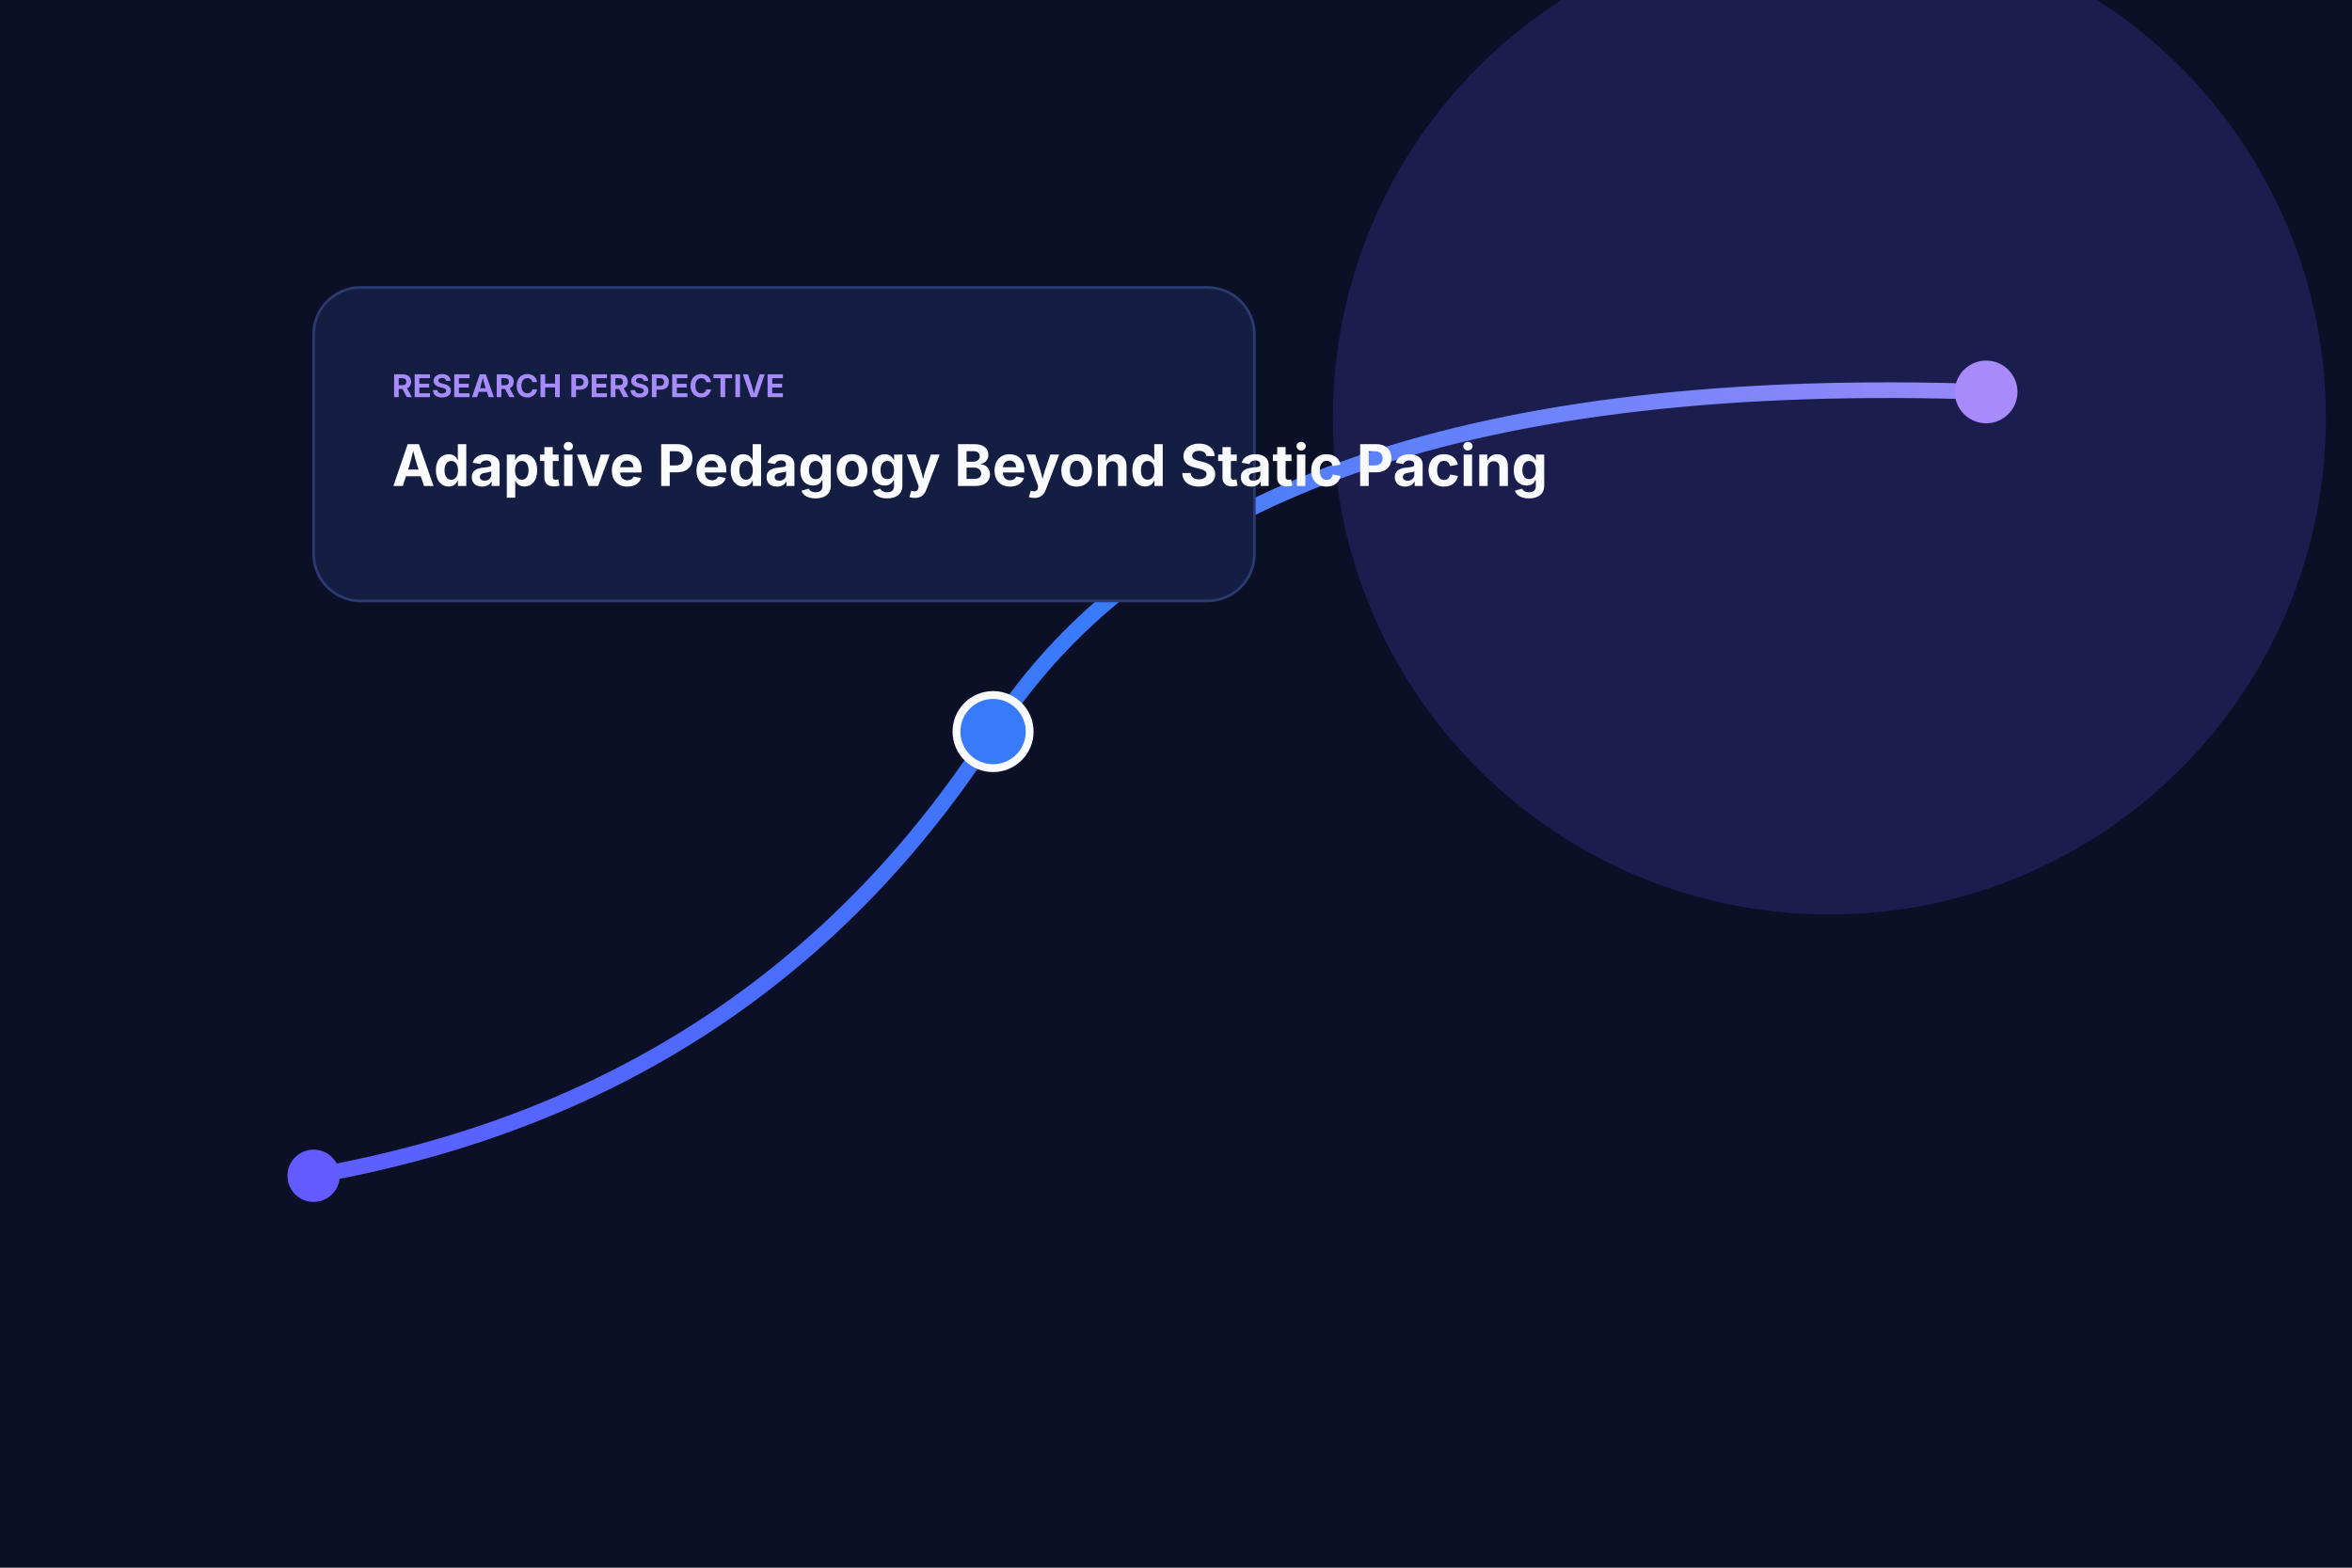
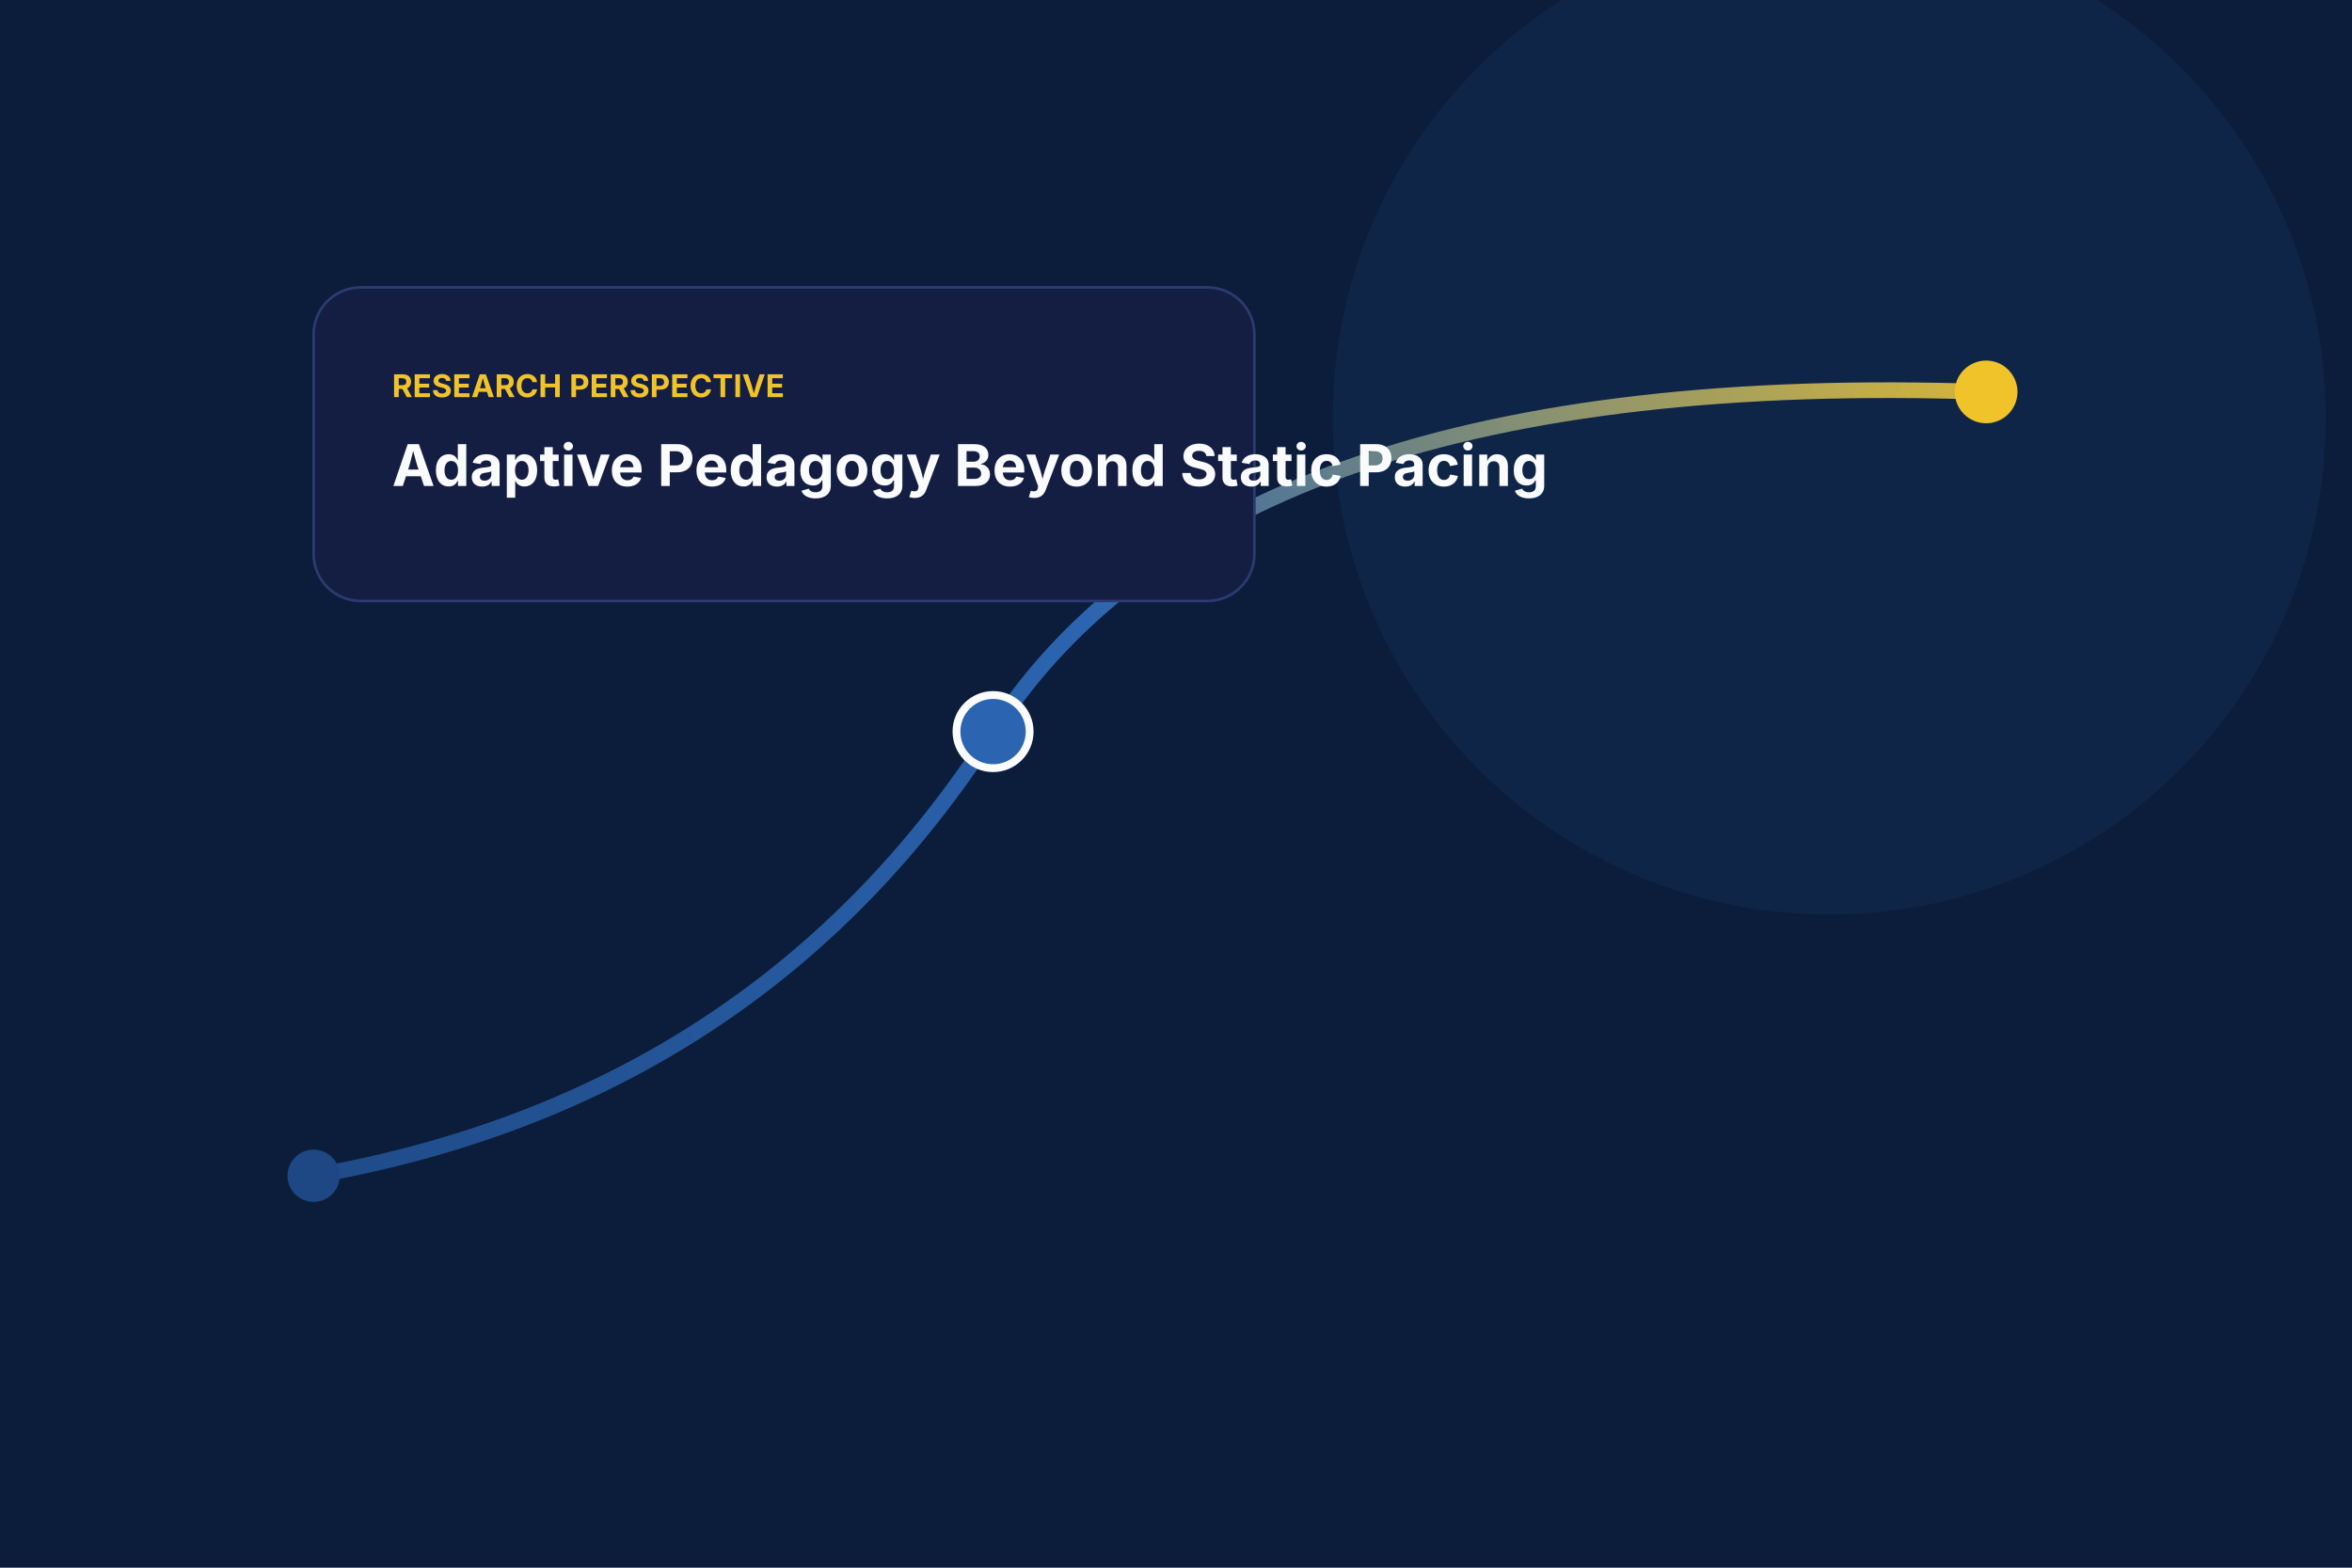
<svg xmlns="http://www.w3.org/2000/svg" viewBox="0 0 900 600" fill="none">
-   <rect width="900" height="600" fill="#0B1026" />
+   <rect width="900" height="600" fill="#0B1D3A" />
  <defs>
    <linearGradient id="blogGrad1" x1="100" y1="500" x2="800" y2="100" gradientUnits="userSpaceOnUse">
-       <stop offset="0%" stop-color="#635BFF" />
-       <stop offset="50%" stop-color="#387BFA" />
-       <stop offset="100%" stop-color="#A78BFA" />
+       <stop offset="0%" stop-color="#1E4883" />
+       <stop offset="50%" stop-color="#2B64B0" />
+       <stop offset="100%" stop-color="#F0C32A" />
    </linearGradient>
  </defs>
-   <circle cx="700" cy="160" r="190" fill="#635BFF" fill-opacity="0.18" />
+   <circle cx="700" cy="160" r="190" fill="#1E4883" fill-opacity="0.18" />
  <path d="M120 450 Q 290 420 380 280 T 760 150" stroke="url(#blogGrad1)" stroke-width="6" stroke-linecap="round" />
-   <circle cx="120" cy="450" r="10" fill="#635BFF" />
-   <circle cx="380" cy="280" r="14" fill="#387BFA" stroke="#FAFBFF" stroke-width="3" />
-   <circle cx="760" cy="150" r="12" fill="#A78BFA" />
+   <circle cx="120" cy="450" r="10" fill="#1E4883" />
+   <circle cx="380" cy="280" r="14" fill="#2B64B0" stroke="#FAFBFF" stroke-width="3" />
+   <circle cx="760" cy="150" r="12" fill="#F0C32A" />
  <rect x="120" y="110" width="360" height="120" rx="18" fill="#141E42" stroke="#2B3B70" />
-   <text x="150" y="152" fill="#A78BFA" font-family="Inter, sans-serif" font-size="12" font-weight="700">RESEARCH PERSPECTIVE</text>
+   <text x="150" y="152" fill="#F0C32A" font-family="Inter, sans-serif" font-size="12" font-weight="700">RESEARCH PERSPECTIVE</text>
  <text x="150" y="186" fill="#FAFBFF" font-family="Inter, sans-serif" font-size="22" font-weight="700">Adaptive Pedagogy Beyond Static Pacing</text>
</svg>
